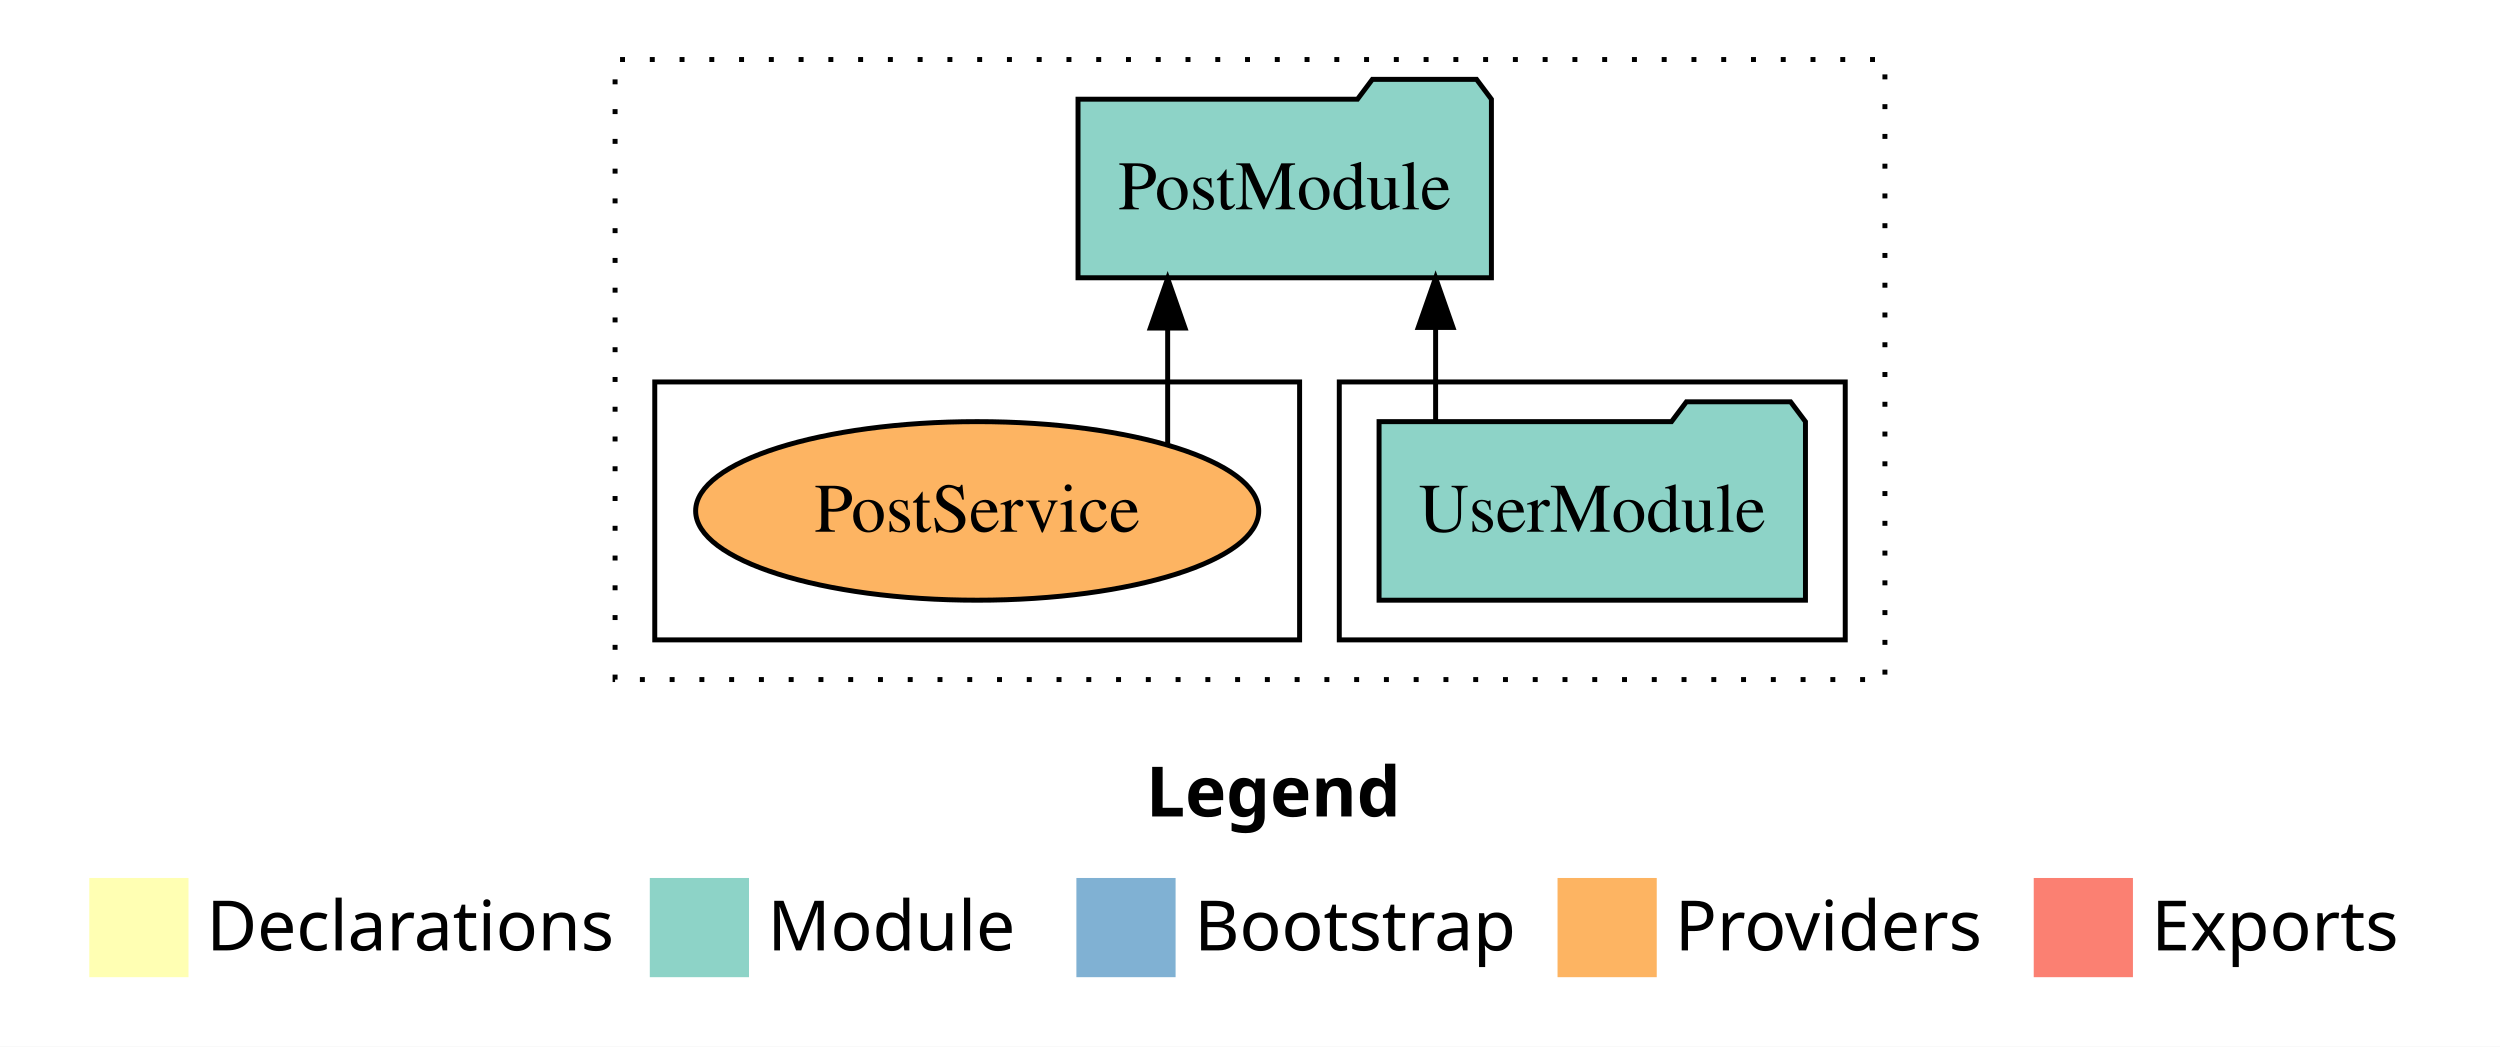
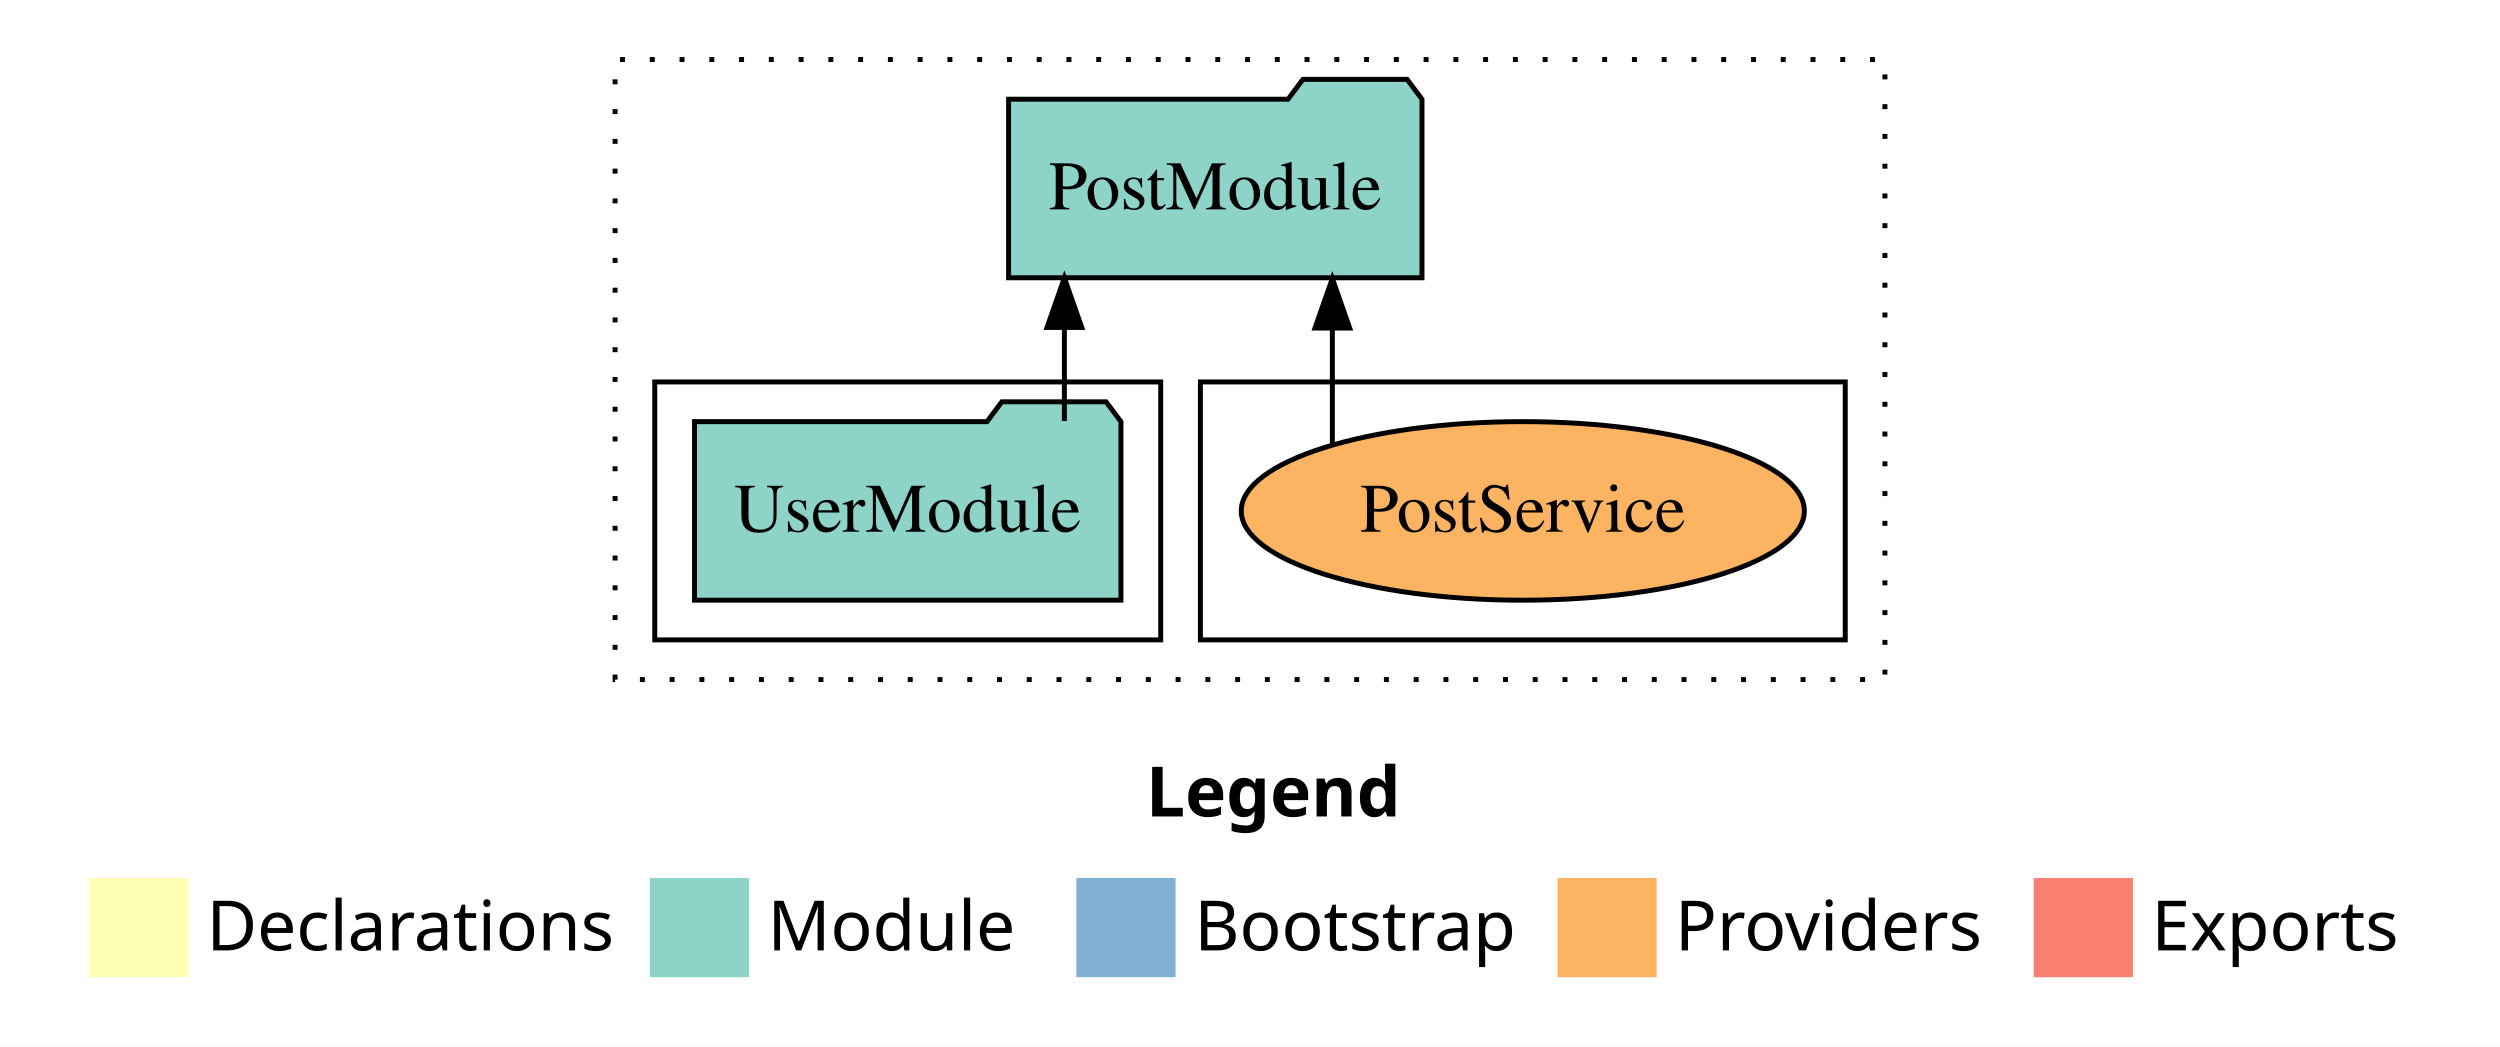
<svg xmlns="http://www.w3.org/2000/svg" width="504pt" height="211pt" viewBox="0.00 0.00 504.00 211.00">
  <g id="graph0" class="graph" transform="scale(1 1) rotate(0) translate(4 207)">
    <polygon fill="white" stroke="transparent" points="-4,4 -4,-207 500,-207 500,4 -4,4" />
    <text text-anchor="start" x="227.01" y="-42.4" font-family="Times-12" font-weight="bold" font-size="14.00">Legend</text>
    <polygon fill="#ffffb3" stroke="transparent" points="14,-10 14,-30 34,-30 34,-10 14,-10" />
    <text text-anchor="start" x="37.63" y="-15.4" font-family="Times-12" font-size="14.00">  Declarations</text>
    <polygon fill="#8dd3c7" stroke="transparent" points="127,-10 127,-30 147,-30 147,-10 127,-10" />
    <text text-anchor="start" x="150.73" y="-15.4" font-family="Times-12" font-size="14.00">  Module</text>
    <polygon fill="#80b1d3" stroke="transparent" points="213,-10 213,-30 233,-30 233,-10 213,-10" />
    <text text-anchor="start" x="236.78" y="-15.4" font-family="Times-12" font-size="14.00">  Bootstrap</text>
    <polygon fill="#fdb462" stroke="transparent" points="310,-10 310,-30 330,-30 330,-10 310,-10" />
    <text text-anchor="start" x="333.67" y="-15.4" font-family="Times-12" font-size="14.00">  Providers</text>
    <polygon fill="#fb8072" stroke="transparent" points="406,-10 406,-30 426,-30 426,-10 406,-10" />
    <text text-anchor="start" x="429.73" y="-15.4" font-family="Times-12" font-size="14.00">  Exports</text>
    <g id="clust1" class="cluster">
      <polygon fill="none" stroke="black" stroke-dasharray="1,5" points="120,-70 120,-195 376,-195 376,-70 120,-70" />
    </g>
+     <g id="clust6" class="cluster">
+       <polygon fill="none" stroke="black" points="238,-78 238,-130 368,-130 368,-78 238,-78" />
+     </g>
    <g id="clust3" class="cluster">
-       <polygon fill="none" stroke="black" points="266,-78 266,-130 368,-130 368,-78 266,-78" />
-     </g>
-     <g id="clust6" class="cluster">
-       <polygon fill="none" stroke="black" points="128,-78 128,-130 258,-130 258,-78 128,-78" />
+       <polygon fill="none" stroke="black" points="128,-78 128,-130 230,-130 230,-78 128,-78" />
    </g>
    <g id="node1" class="node">
-       <polygon fill="#8dd3c7" stroke="black" points="359.98,-122 356.98,-126 335.98,-126 332.98,-122 274.02,-122 274.02,-86 359.98,-86 359.98,-122" />
-       <text text-anchor="middle" x="317" y="-99.8" font-family="Times,serif" font-size="14.00">UserModule</text>
+       <polygon fill="#8dd3c7" stroke="black" points="221.98,-122 218.98,-126 197.98,-126 194.98,-122 136.02,-122 136.02,-86 221.98,-86 221.98,-122" />
+       <text text-anchor="middle" x="179" y="-99.8" font-family="Times,serif" font-size="14.00">UserModule</text>
    </g>
    <g id="node2" class="node">
-       <polygon fill="#8dd3c7" stroke="black" points="296.67,-187 293.67,-191 272.67,-191 269.67,-187 213.33,-187 213.33,-151 296.67,-151 296.67,-187" />
-       <text text-anchor="middle" x="255" y="-164.8" font-family="Times,serif" font-size="14.00">PostModule</text>
+       <polygon fill="#8dd3c7" stroke="black" points="282.67,-187 279.67,-191 258.67,-191 255.67,-187 199.33,-187 199.33,-151 282.67,-151 282.67,-187" />
+       <text text-anchor="middle" x="241" y="-164.8" font-family="Times,serif" font-size="14.00">PostModule</text>
    </g>
    <g id="edge1" class="edge">
-       <path fill="none" stroke="black" d="M285.42,-122.11C285.42,-122.11 285.42,-140.99 285.42,-140.99" />
-       <polygon fill="black" stroke="black" points="281.92,-140.99 285.42,-150.99 288.92,-140.99 281.92,-140.99" />
+       <path fill="none" stroke="black" d="M210.58,-122.11C210.58,-122.11 210.58,-140.99 210.58,-140.99" />
+       <polygon fill="black" stroke="black" points="207.08,-140.99 210.58,-150.99 214.08,-140.99 207.08,-140.99" />
    </g>
    <g id="node3" class="node">
-       <ellipse fill="#fdb462" stroke="black" cx="193" cy="-104" rx="56.76" ry="18" />
-       <text text-anchor="middle" x="193" y="-99.8" font-family="Times,serif" font-size="14.00">PostService</text>
+       <ellipse fill="#fdb462" stroke="black" cx="303" cy="-104" rx="56.76" ry="18" />
+       <text text-anchor="middle" x="303" y="-99.8" font-family="Times,serif" font-size="14.00">PostService</text>
    </g>
    <g id="edge2" class="edge">
-       <path fill="none" stroke="black" d="M231.4,-117.47C231.4,-117.47 231.4,-140.86 231.4,-140.86" />
-       <polygon fill="black" stroke="black" points="227.9,-140.86 231.4,-150.86 234.9,-140.86 227.9,-140.86" />
+       <path fill="none" stroke="black" d="M264.6,-117.47C264.6,-117.47 264.6,-140.86 264.6,-140.86" />
+       <polygon fill="black" stroke="black" points="261.1,-140.86 264.6,-150.86 268.1,-140.86 261.1,-140.86" />
    </g>
  </g>
</svg>
